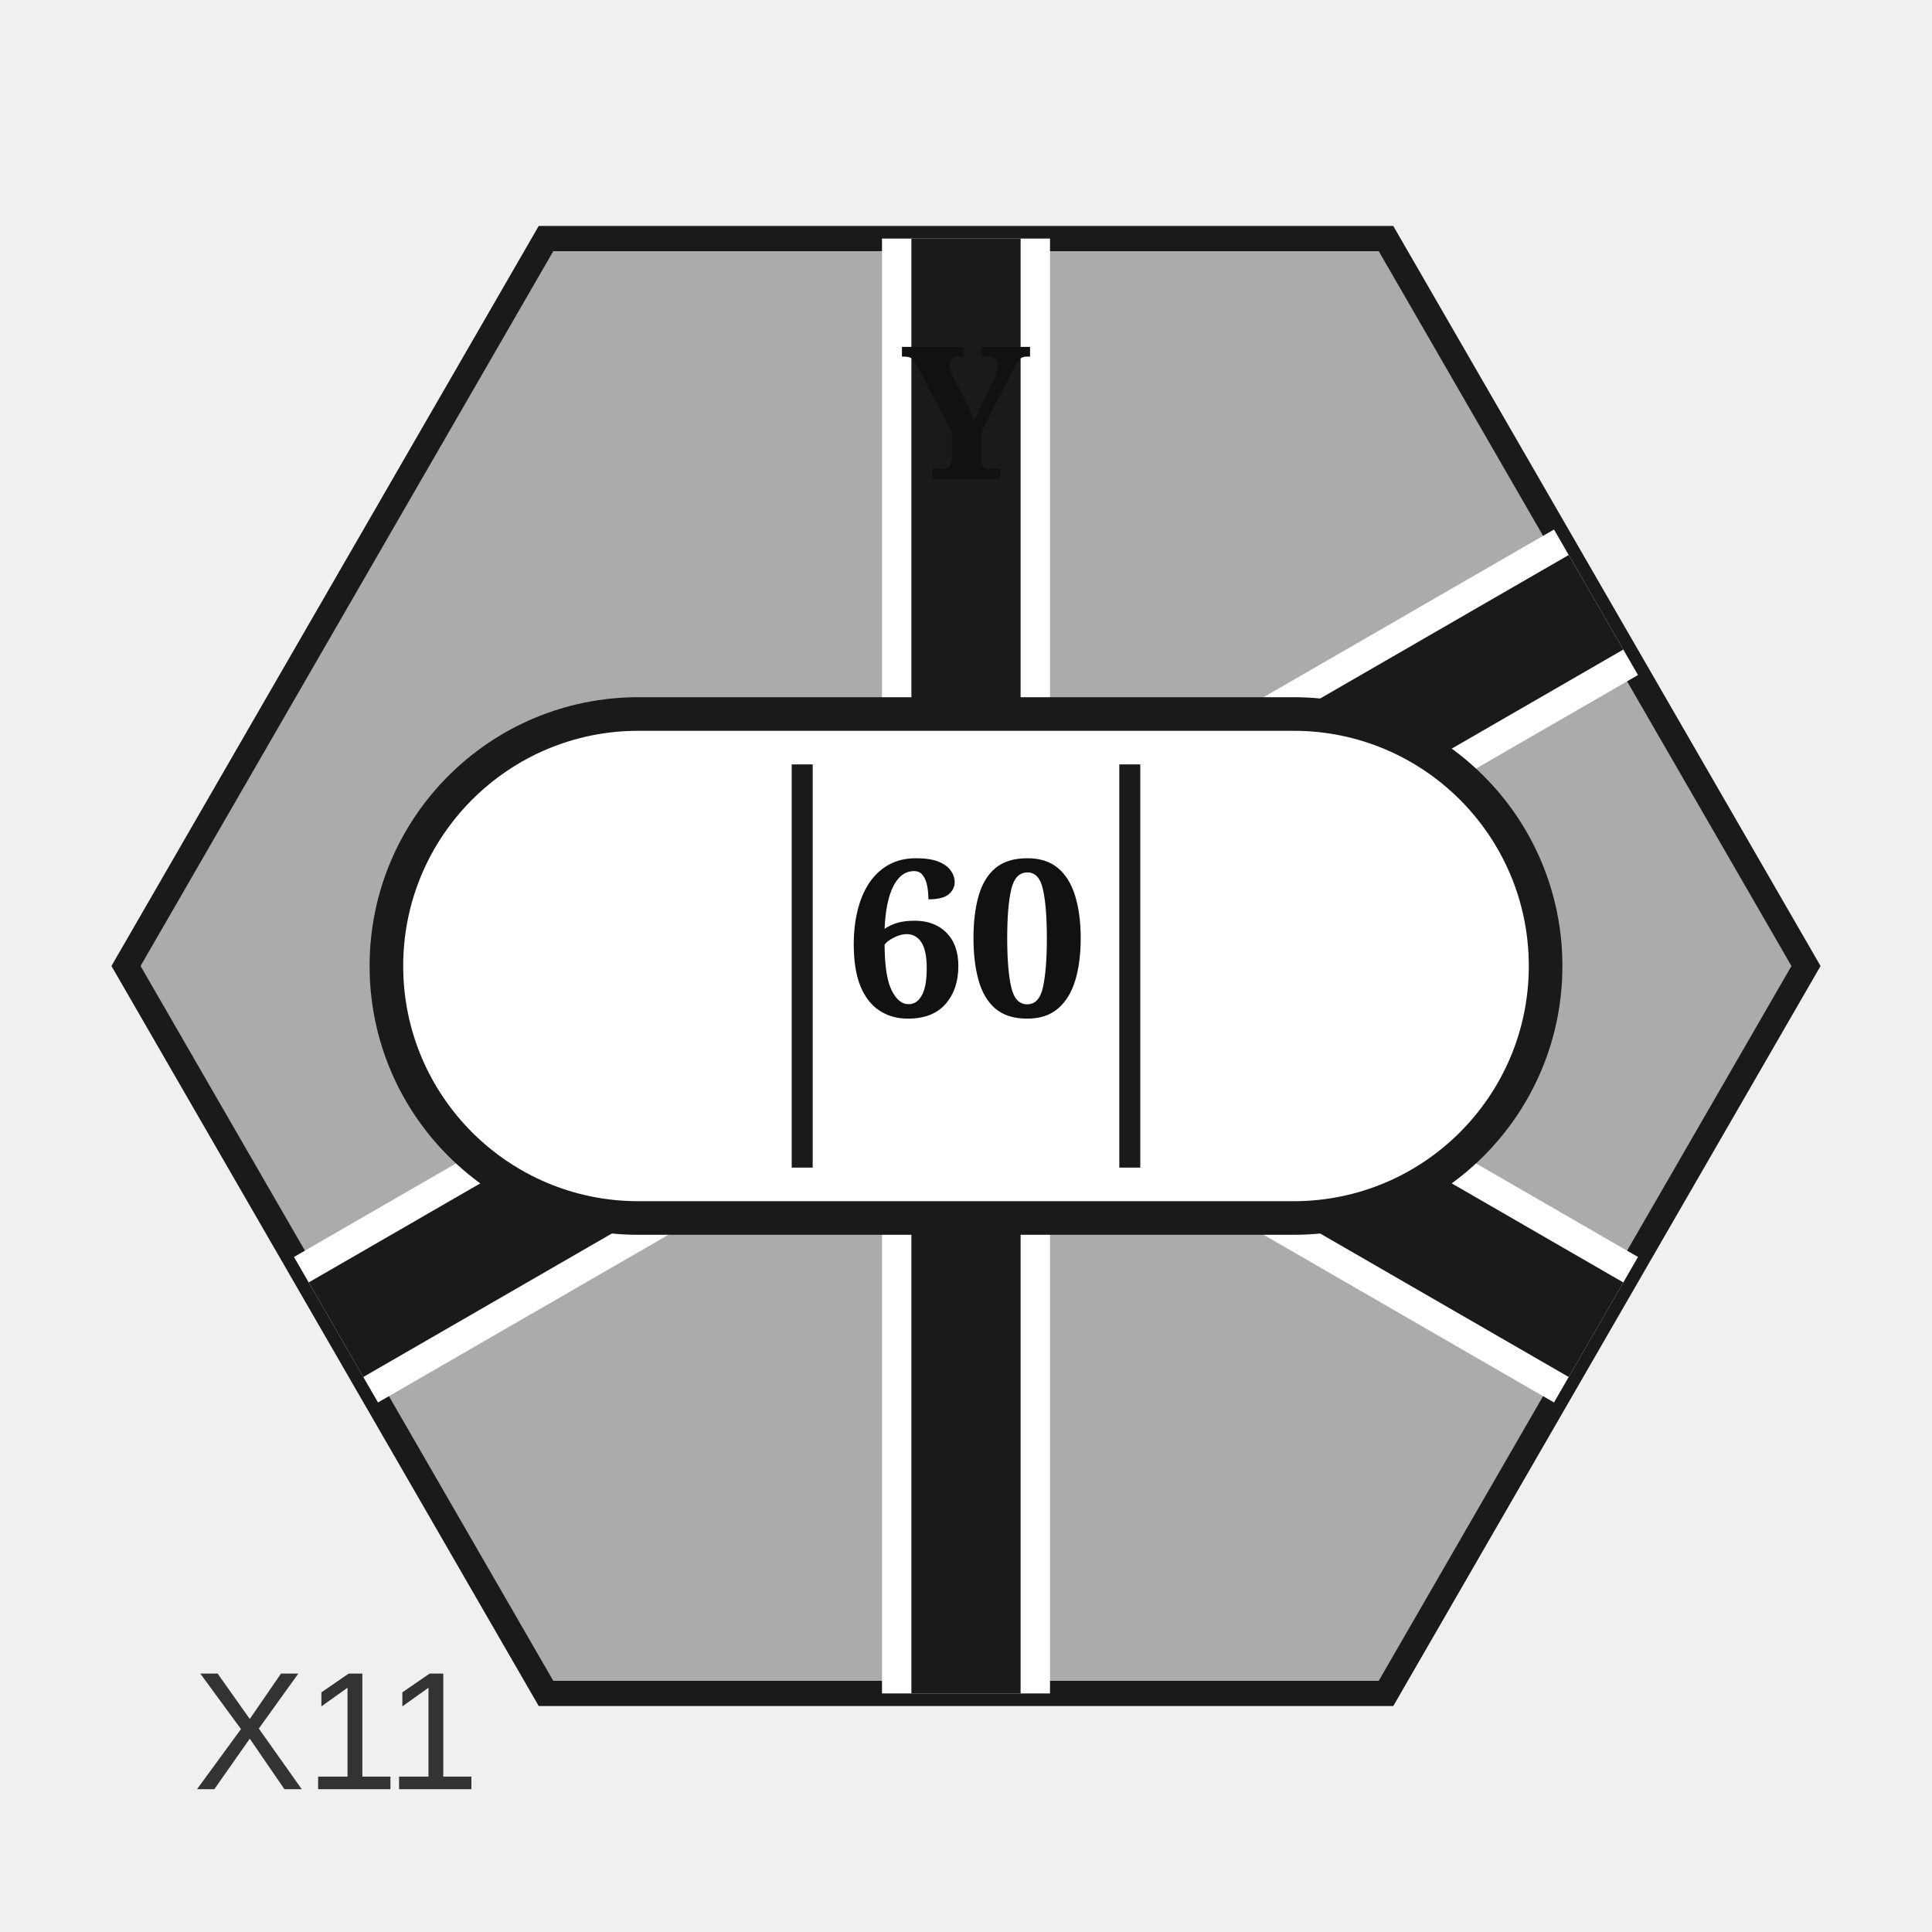
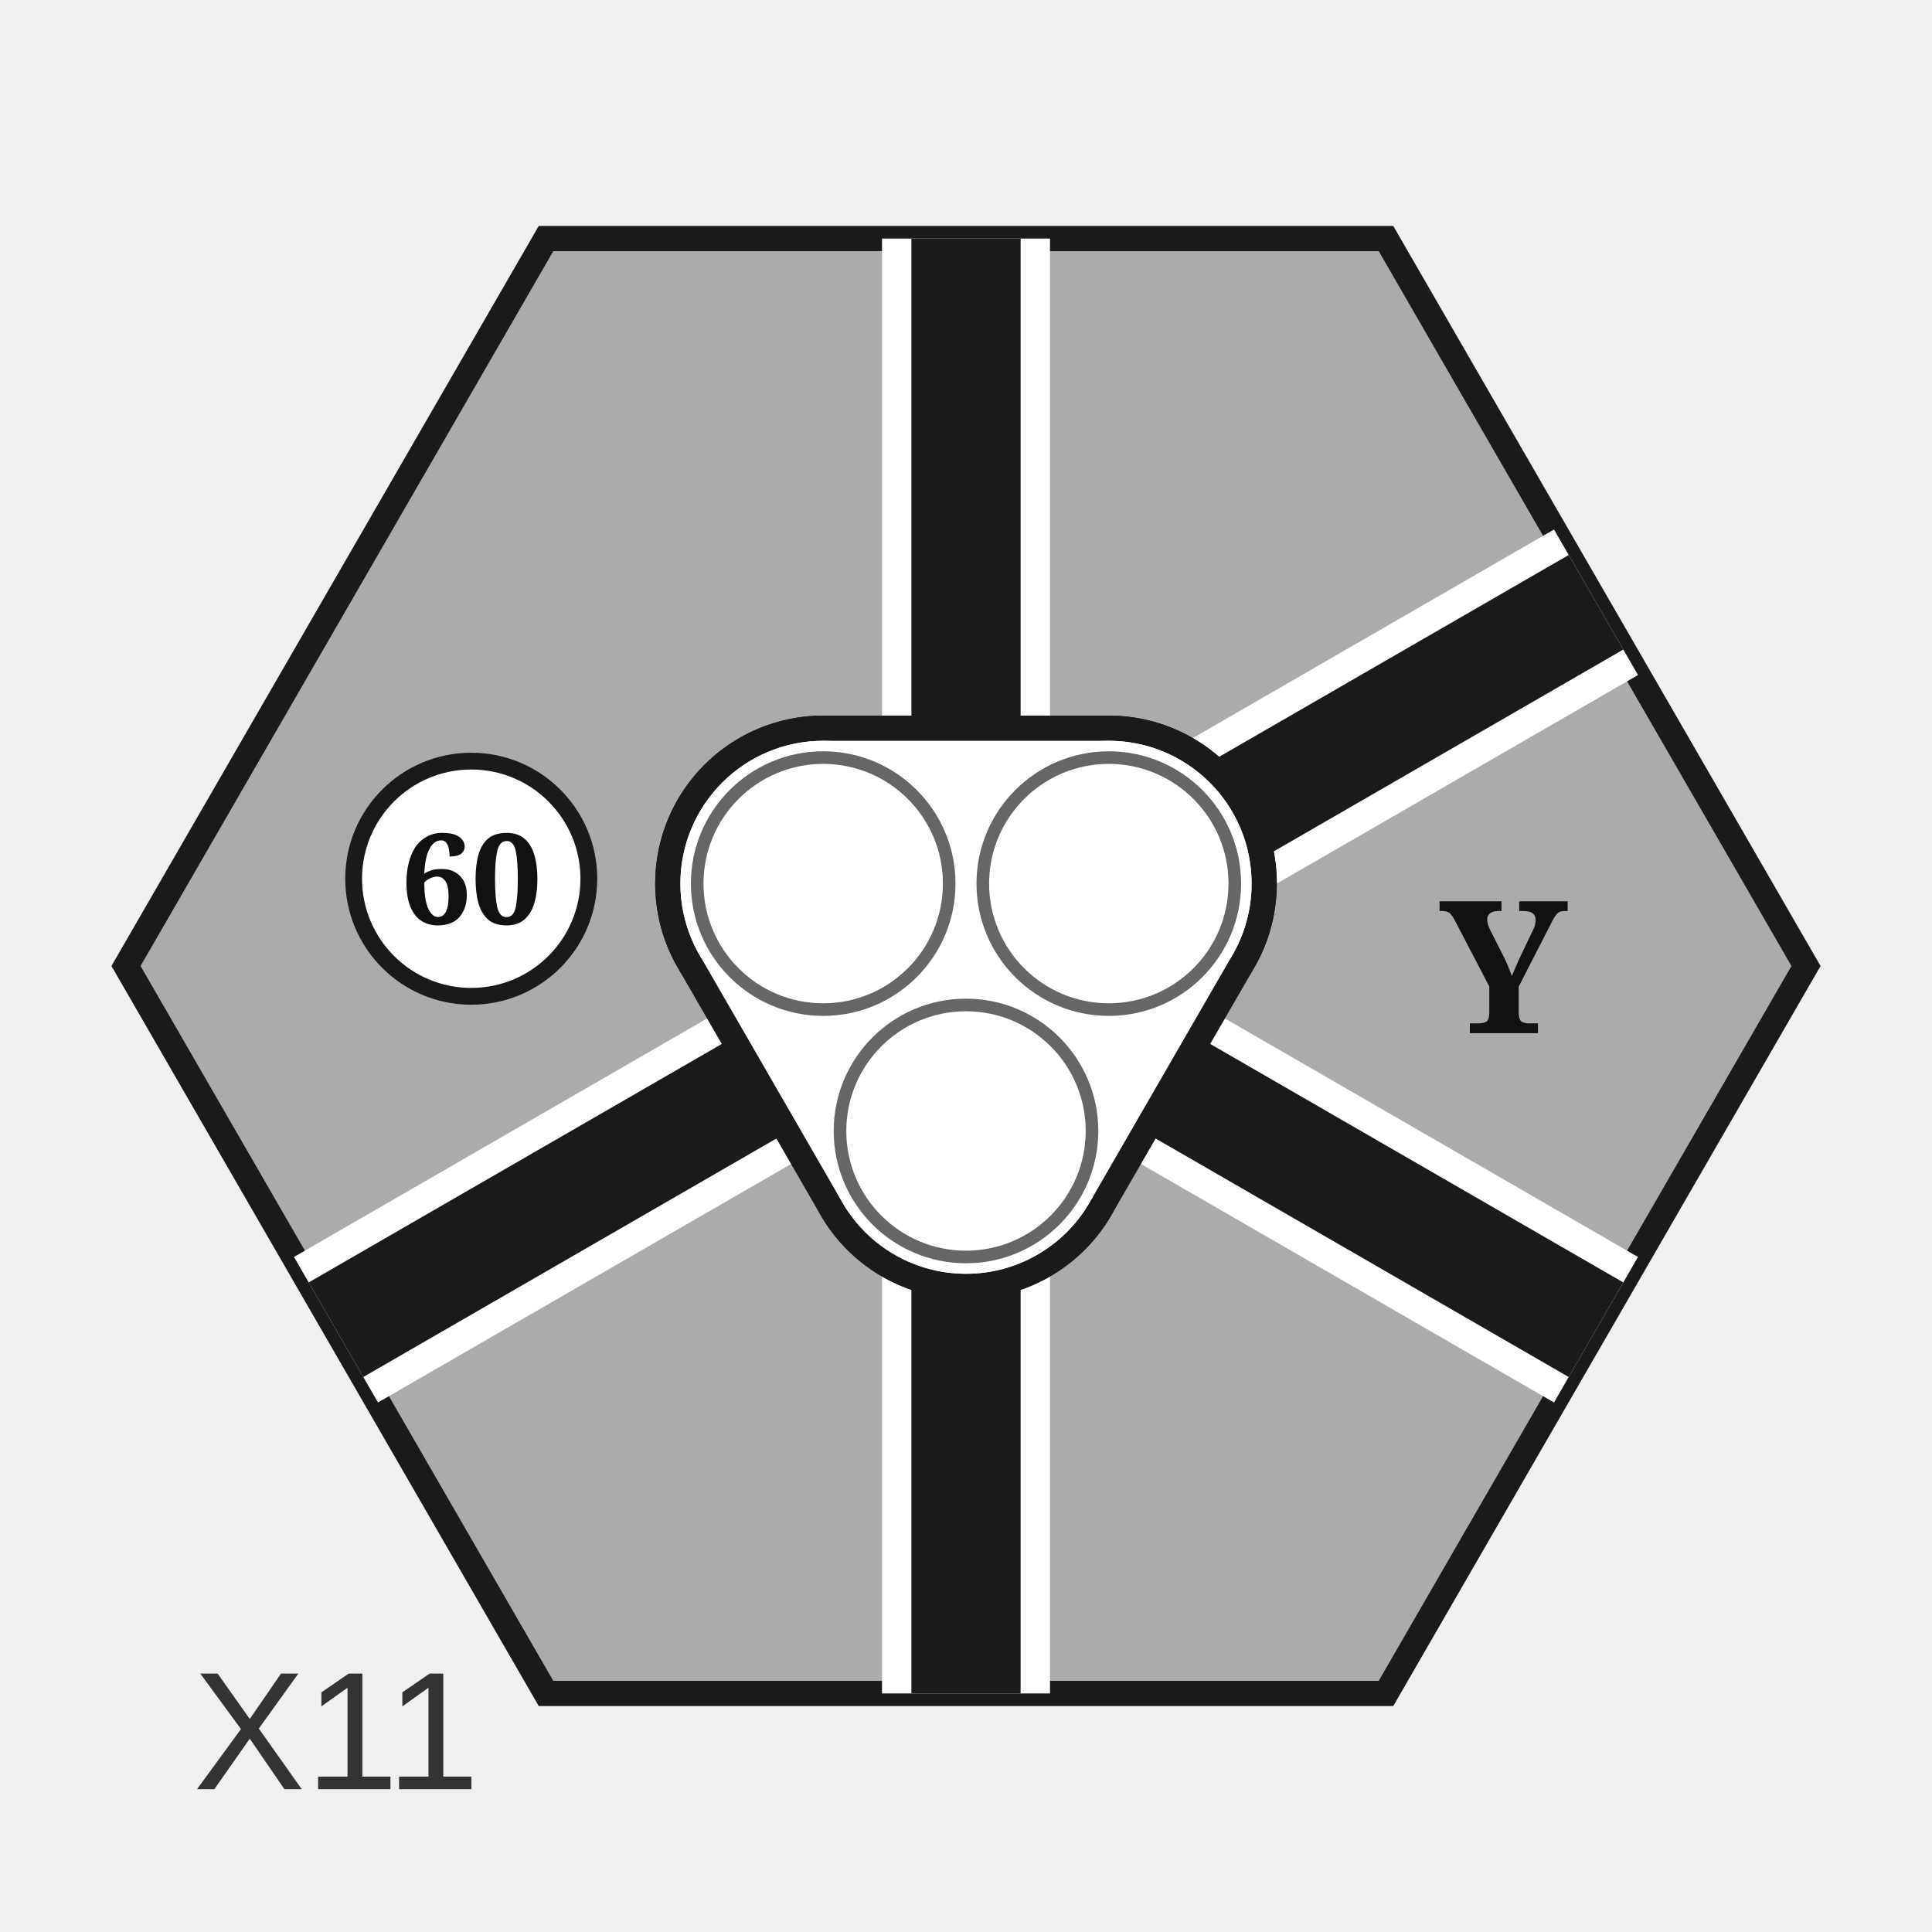
<svg xmlns="http://www.w3.org/2000/svg" viewBox="-115 -115 230 230" width="230" height="230">
  <path d="M -50.00,-86.60 L 50.00,-86.60 L 100.00,-0.00 L 50.00,86.60 L -50.00,86.60 L -100.00,0.00 Z" fill="#ABABAB" stroke="#1a1a1a" stroke-width="3" />
  <path d="M 0.00,-86.60 L 0.00,0.00" fill="none" stroke="white" stroke-width="20" stroke-linecap="butt" />
  <path d="M 75.00,-43.30 L 0.00,0.00" fill="none" stroke="white" stroke-width="20" stroke-linecap="butt" />
  <path d="M 75.00,43.30 L 0.00,0.00" fill="none" stroke="white" stroke-width="20" stroke-linecap="butt" />
  <path d="M 0.00,86.60 L 0.00,0.00" fill="none" stroke="white" stroke-width="20" stroke-linecap="butt" />
  <path d="M -75.00,43.30 L 0.00,0.00" fill="none" stroke="white" stroke-width="20" stroke-linecap="butt" />
  <path d="M 0.00,-86.60 L 0.00,0.00" fill="none" stroke="#1a1a1a" stroke-width="13" stroke-linecap="butt" />
  <path d="M 75.00,-43.30 L 0.00,0.00" fill="none" stroke="#1a1a1a" stroke-width="13" stroke-linecap="butt" />
  <path d="M 75.00,43.30 L 0.00,0.00" fill="none" stroke="#1a1a1a" stroke-width="13" stroke-linecap="butt" />
  <path d="M 0.00,86.60 L 0.00,0.00" fill="none" stroke="#1a1a1a" stroke-width="13" stroke-linecap="butt" />
  <path d="M -75.00,43.30 L 0.00,0.00" fill="none" stroke="#1a1a1a" stroke-width="13" stroke-linecap="butt" />
  <circle cx="0.00" cy="0.00" r="6.50" fill="#1a1a1a" />
-   <rect x="-69.00" y="-30.00" width="138.00" height="60.00" rx="30" ry="30" fill="white" stroke="#1a1a1a" stroke-width="4" />
-   <line x1="-19.50" y1="-24.00" x2="-19.50" y2="24.00" stroke="#1a1a1a" stroke-width="2.5" />
-   <line x1="19.50" y1="-24.00" x2="19.50" y2="24.00" stroke="#1a1a1a" stroke-width="2.5" />
-   <text x="0.00" y="6.00" font-family="Georgia, serif" font-size="26" font-weight="bold" text-anchor="middle" fill="#111">60</text>
-   <text x="0" y="-58" font-family="Georgia, serif" font-size="22" font-weight="bold" text-anchor="middle" fill="#111">Y</text>
+   <polygon points="-17.00,-9.81 17.00,-9.81 0.00,19.64" fill="white" stroke-linejoin="round" stroke="#1a1a1a" stroke-width="40" />
+   <circle cx="-17.00" cy="-9.81" r="20" fill="#1a1a1a" />
+   <circle cx="17.00" cy="-9.81" r="20" fill="#1a1a1a" />
+   <circle cx="0.00" cy="19.64" r="20" fill="#1a1a1a" />
+   <polygon points="-17.00,-9.81 17.00,-9.81 0.00,19.64" fill="white" stroke-linejoin="round" stroke="white" stroke-width="34" />
+   <circle cx="-17.00" cy="-9.81" r="17" fill="white" />
+   <circle cx="17.00" cy="-9.81" r="17" fill="white" />
+   <circle cx="0.00" cy="19.64" r="17" fill="white" />
+   <circle cx="-17.00" cy="-9.81" r="15" fill="none" stroke="#666" stroke-width="1.5" />
+   <circle cx="17.00" cy="-9.81" r="15" fill="none" stroke="#666" stroke-width="1.5" />
+   <circle cx="0.00" cy="19.64" r="15" fill="none" stroke="#666" stroke-width="1.5" />
+   <circle cx="-58.90" cy="-10.39" r="14" fill="white" stroke="#1a1a1a" stroke-width="2" />
+   <text x="-58.90" y="-4.99" font-family="Georgia, serif" font-size="15" font-weight="bold" text-anchor="middle" fill="#111">60</text>
+   <text x="64.00" y="8.00" font-family="Georgia, serif" font-size="22" font-weight="bold" text-anchor="middle" fill="#111">Y</text>
  <text x="-92" y="98" font-family="Arial, sans-serif" font-size="20" fill="#333">X11</text>
</svg>
